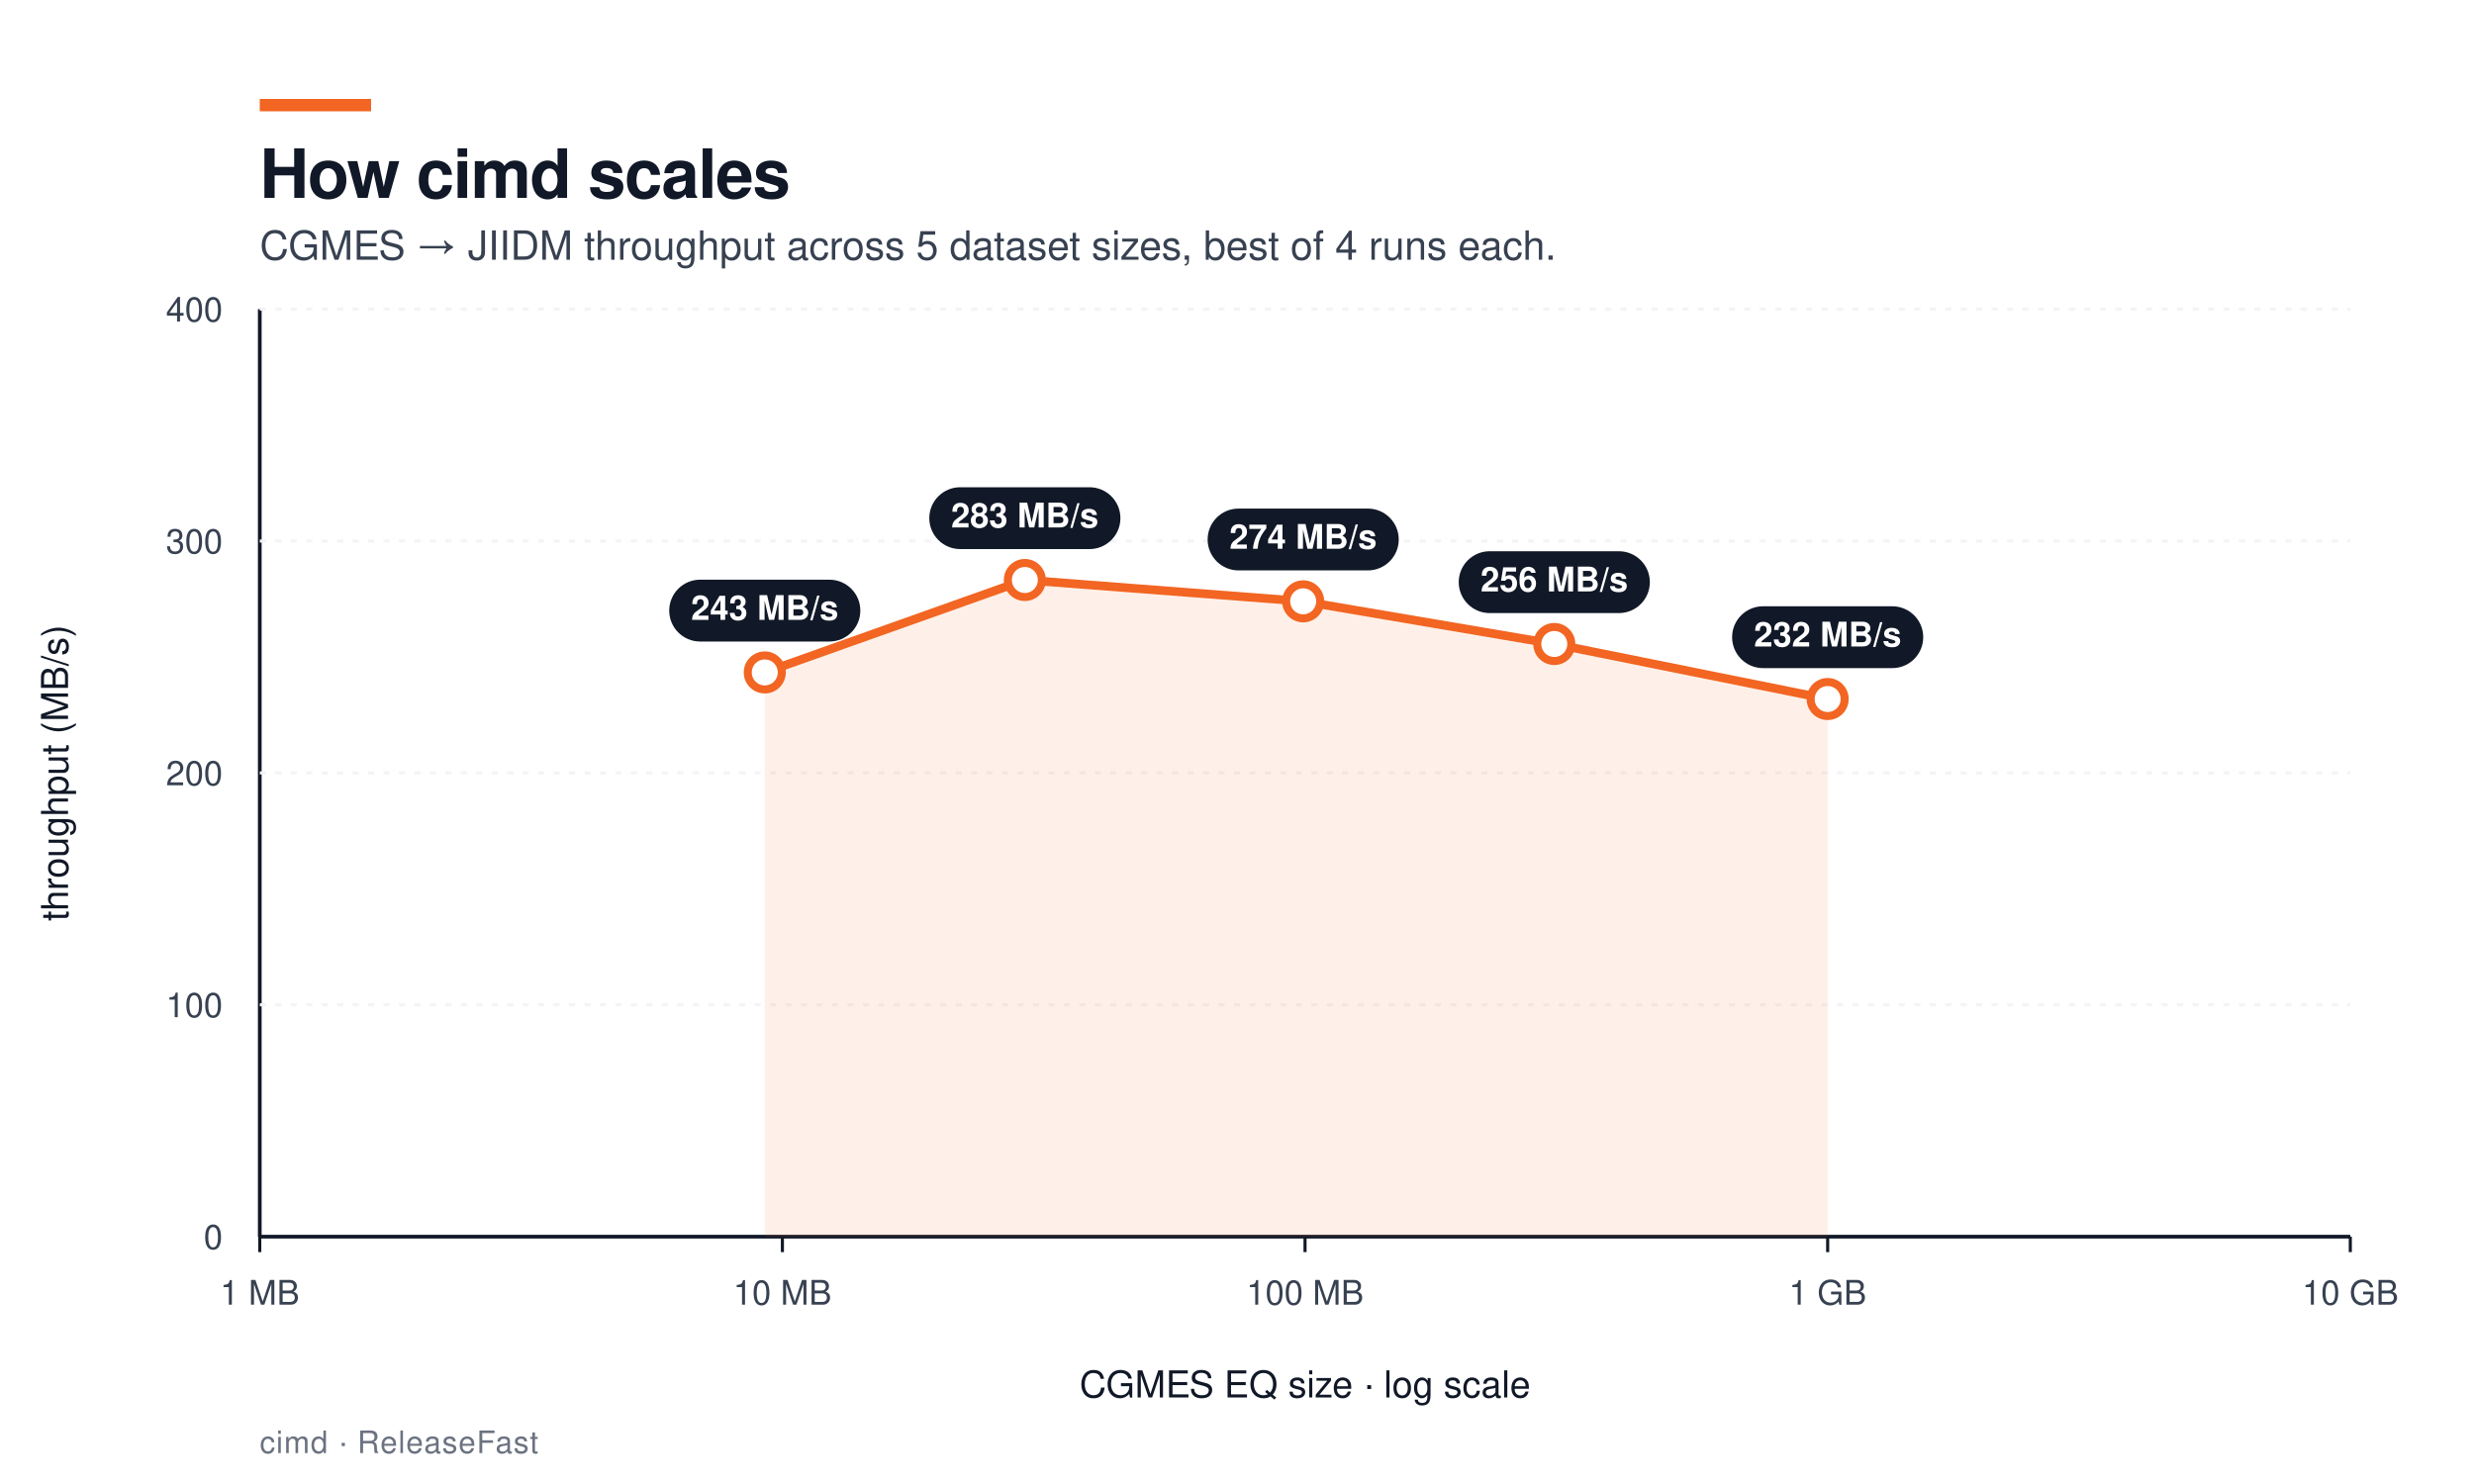
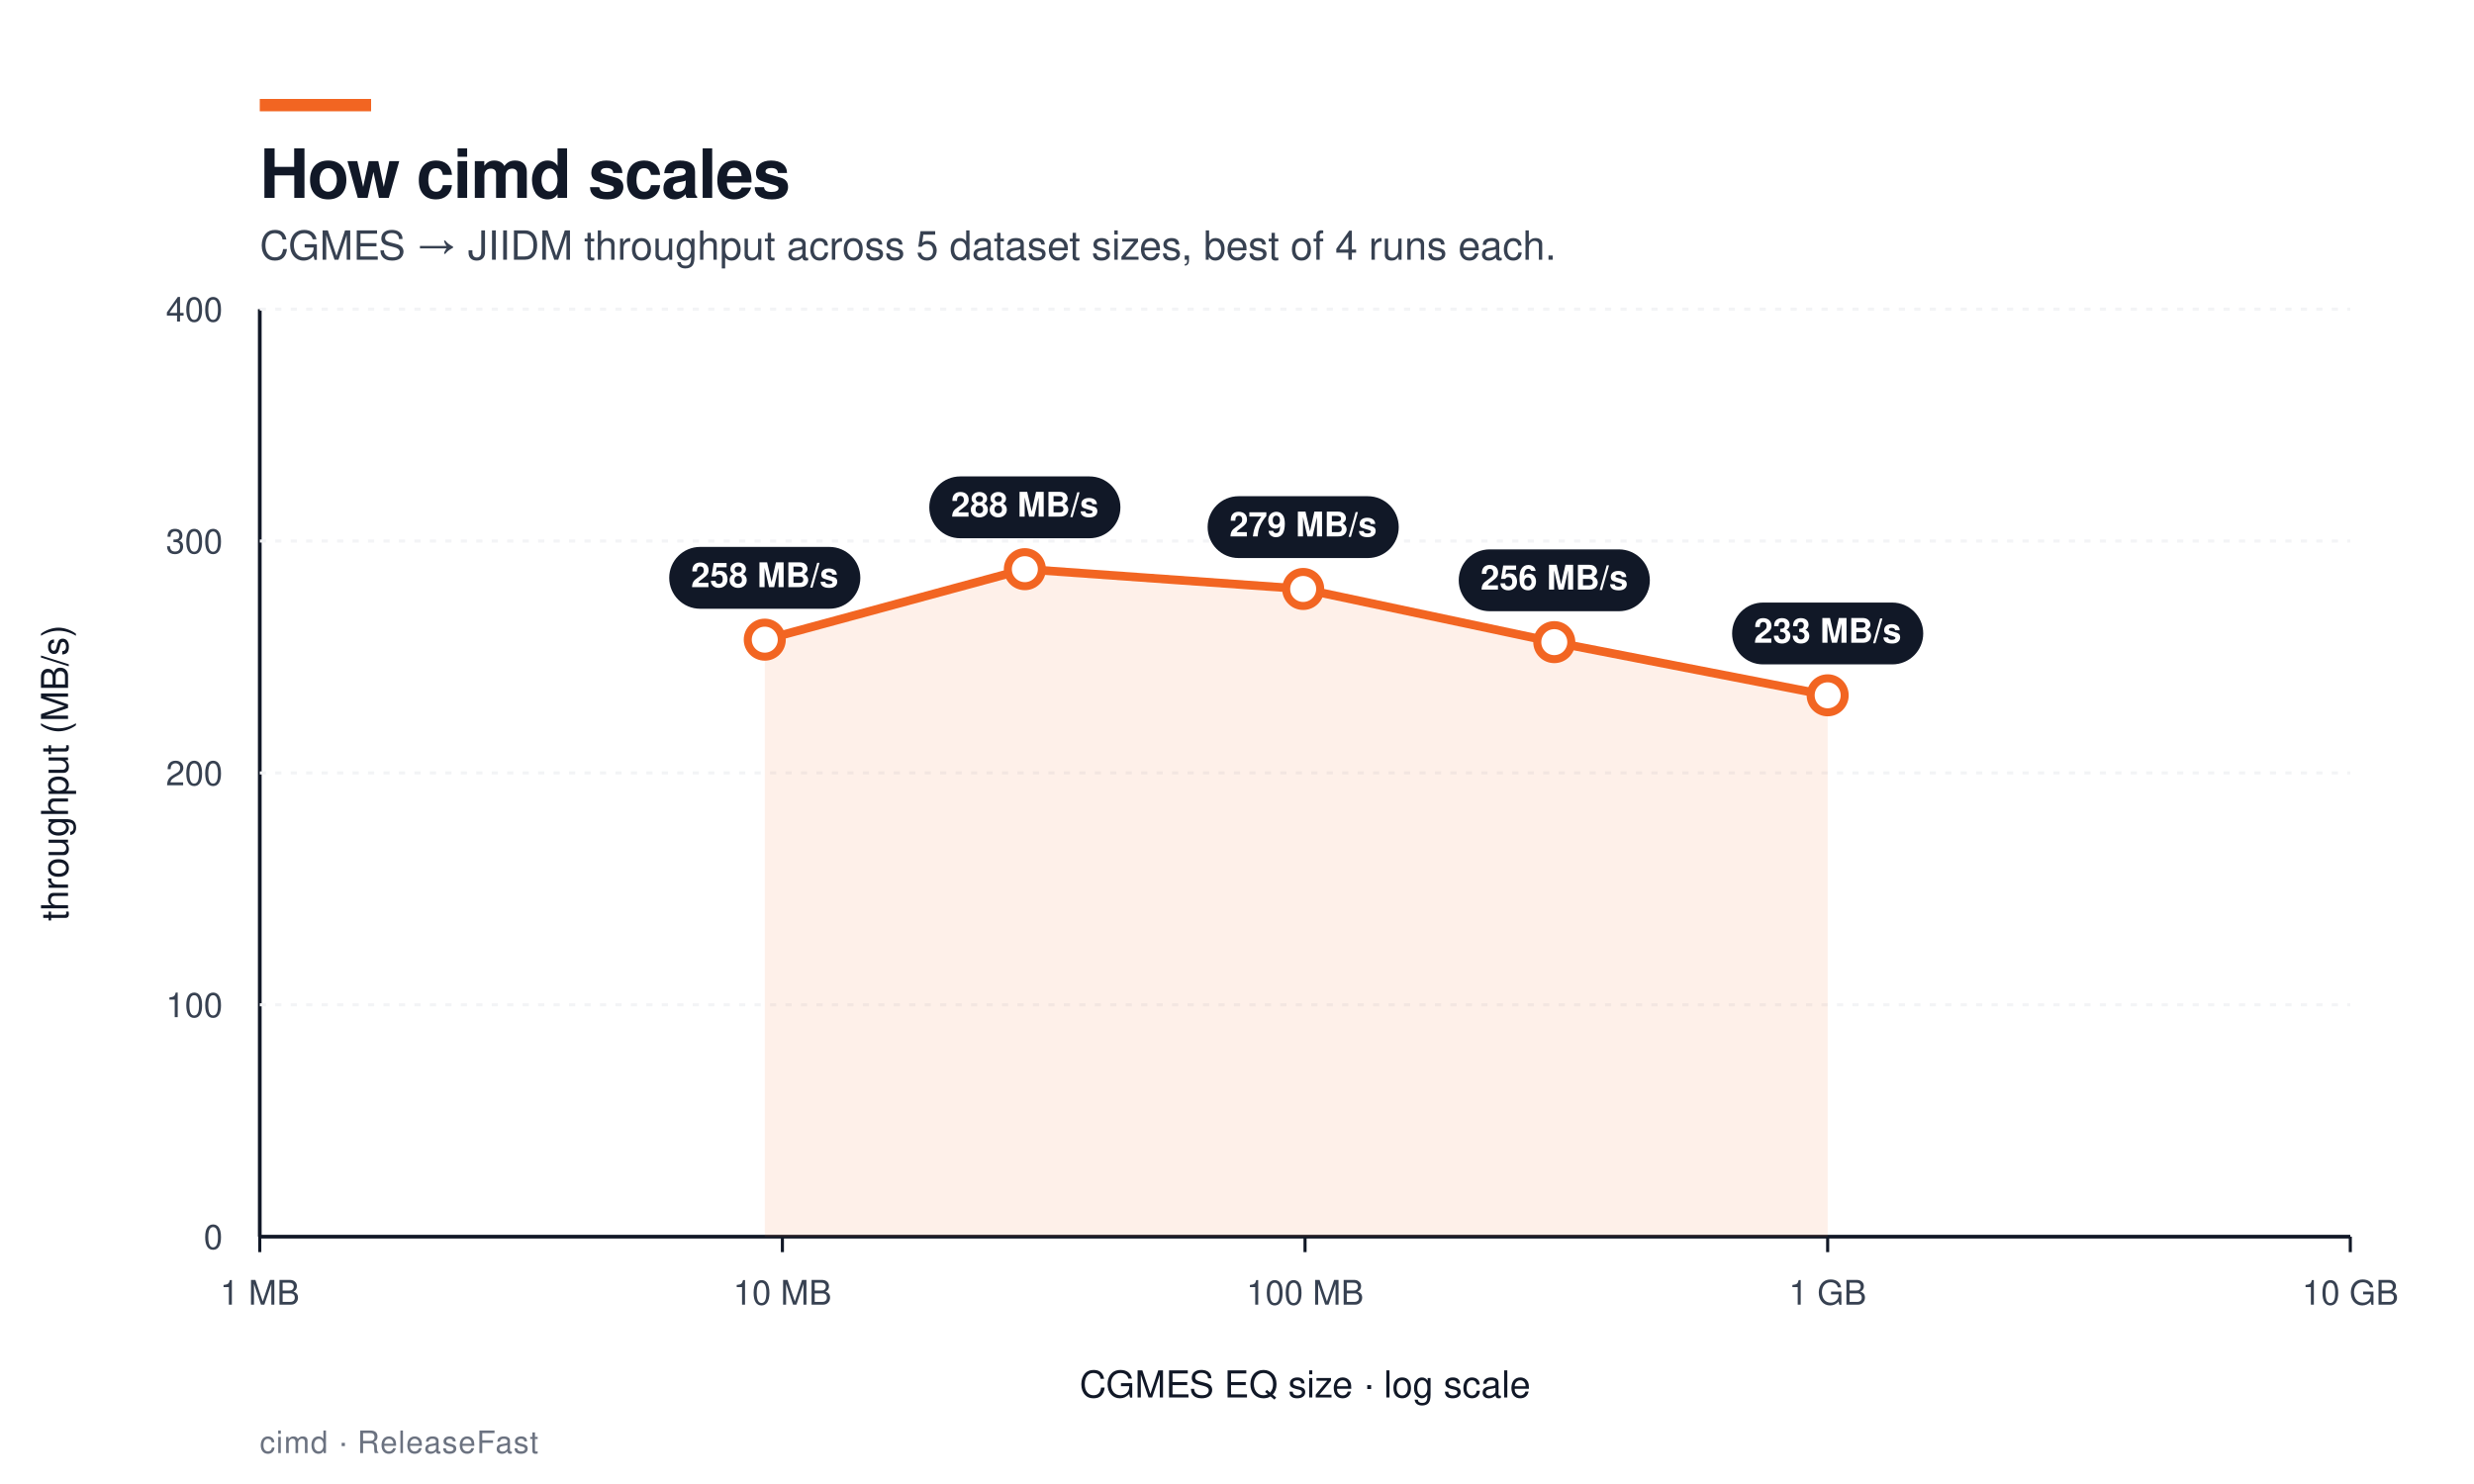
<svg xmlns="http://www.w3.org/2000/svg" viewBox="0 0 800 480" font-family="-apple-system, BlinkMacSystemFont, 'Segoe UI', Helvetica, Arial, sans-serif">
  <rect width="800" height="480" fill="#FFFFFF" />
  <rect x="84" y="32" width="36" height="4" fill="#F26522" />
  <text x="84" y="64" font-size="22" font-weight="700" fill="#111827" letter-spacing="-0.4">How cimd scales</text>
  <text x="84" y="84" font-size="13" fill="#374151">CGMES → JIIDM throughput across 5 dataset sizes, best of 4 runs each.</text>
  <line x1="84" y1="100" x2="84" y2="400" stroke="#111827" stroke-width="1.2" />
  <line x1="84" y1="400" x2="760" y2="400" stroke="#111827" stroke-width="1.2" />
  <text x="72" y="404.0" text-anchor="end" font-size="11" fill="#374151">0</text>
  <line x1="84" y1="325.0" x2="760" y2="325.0" stroke="#F3F4F6" stroke-width="1" stroke-dasharray="2 3" />
  <text x="72" y="329.0" text-anchor="end" font-size="11" fill="#374151">100</text>
  <line x1="84" y1="250.0" x2="760" y2="250.0" stroke="#F3F4F6" stroke-width="1" stroke-dasharray="2 3" />
  <text x="72" y="254.0" text-anchor="end" font-size="11" fill="#374151">200</text>
  <line x1="84" y1="175.0" x2="760" y2="175.0" stroke="#F3F4F6" stroke-width="1" stroke-dasharray="2 3" />
  <text x="72" y="179.0" text-anchor="end" font-size="11" fill="#374151">300</text>
  <line x1="84" y1="100.0" x2="760" y2="100.0" stroke="#F3F4F6" stroke-width="1" stroke-dasharray="2 3" />
  <text x="72" y="104.0" text-anchor="end" font-size="11" fill="#374151">400</text>
  <line x1="84.0" y1="400" x2="84.0" y2="405" stroke="#111827" stroke-width="1" />
  <text x="84.0" y="422" text-anchor="middle" font-size="11" fill="#374151">1 MB</text>
  <line x1="253.0" y1="400" x2="253.0" y2="405" stroke="#111827" stroke-width="1" />
  <text x="253.0" y="422" text-anchor="middle" font-size="11" fill="#374151">10 MB</text>
  <line x1="422.0" y1="400" x2="422.0" y2="405" stroke="#111827" stroke-width="1" />
  <text x="422.0" y="422" text-anchor="middle" font-size="11" fill="#374151">100 MB</text>
  <line x1="591.0" y1="400" x2="591.0" y2="405" stroke="#111827" stroke-width="1" />
  <text x="591.0" y="422" text-anchor="middle" font-size="11" fill="#374151">1 GB</text>
  <line x1="760.0" y1="400" x2="760.0" y2="405" stroke="#111827" stroke-width="1" />
  <text x="760.0" y="422" text-anchor="middle" font-size="11" fill="#374151">10 GB</text>
  <text x="422" y="452" text-anchor="middle" font-size="12" fill="#111827" font-weight="500">CGMES EQ size · log scale</text>
  <text x="22" y="250" text-anchor="middle" font-size="12" fill="#111827" font-weight="500" transform="rotate(-90 22 250)">throughput (MB/s)</text>
-   <polygon points="247.3,217.5 331.4,187.6 421.4,194.5 502.6,208.3 591.0,226.1 591.0,400.0 247.3,400.0" fill="#F26522" fill-opacity="0.10" stroke="none" />
-   <polyline points="247.3,217.5 331.4,187.6 421.4,194.5 502.6,208.3 591.0,226.1" fill="none" stroke="#F26522" stroke-width="2.8" stroke-linejoin="round" stroke-linecap="round" />
-   <rect x="216.4" y="187.5" width="61.8" height="20" rx="10" fill="#111827" />
-   <text x="247.3" y="200.5" text-anchor="middle" font-size="11" font-weight="600" fill="#FFFFFF">243 MB/s</text>
-   <circle cx="247.3" cy="217.5" r="5.5" fill="#FFFFFF" stroke="#F26522" stroke-width="2.6" />
-   <rect x="300.5" y="157.6" width="61.8" height="20" rx="10" fill="#111827" />
-   <text x="331.4" y="170.6" text-anchor="middle" font-size="11" font-weight="600" fill="#FFFFFF">283 MB/s</text>
-   <circle cx="331.4" cy="187.6" r="5.5" fill="#FFFFFF" stroke="#F26522" stroke-width="2.6" />
-   <rect x="390.5" y="164.5" width="61.8" height="20" rx="10" fill="#111827" />
-   <text x="421.4" y="177.5" text-anchor="middle" font-size="11" font-weight="600" fill="#FFFFFF">274 MB/s</text>
-   <circle cx="421.4" cy="194.5" r="5.5" fill="#FFFFFF" stroke="#F26522" stroke-width="2.6" />
-   <rect x="471.7" y="178.3" width="61.8" height="20" rx="10" fill="#111827" />
-   <text x="502.6" y="191.3" text-anchor="middle" font-size="11" font-weight="600" fill="#FFFFFF">256 MB/s</text>
-   <circle cx="502.6" cy="208.3" r="5.5" fill="#FFFFFF" stroke="#F26522" stroke-width="2.6" />
-   <rect x="560.1" y="196.1" width="61.8" height="20" rx="10" fill="#111827" />
-   <text x="591.0" y="209.1" text-anchor="middle" font-size="11" font-weight="600" fill="#FFFFFF">232 MB/s</text>
-   <circle cx="591.0" cy="226.1" r="5.5" fill="#FFFFFF" stroke="#F26522" stroke-width="2.6" />
+   <polygon points="247.3,206.9 331.4,184.1 421.4,190.5 502.6,207.7 591.0,224.9 591.0,400.0 247.3,400.0" fill="#F26522" fill-opacity="0.10" stroke="none" />
+   <polyline points="247.3,206.9 331.4,184.1 421.4,190.5 502.6,207.7 591.0,224.9" fill="none" stroke="#F26522" stroke-width="2.8" stroke-linejoin="round" stroke-linecap="round" />
+   <rect x="216.4" y="176.9" width="61.8" height="20" rx="10" fill="#111827" />
+   <text x="247.3" y="189.9" text-anchor="middle" font-size="11" font-weight="600" fill="#FFFFFF">258 MB/s</text>
+   <circle cx="247.3" cy="206.9" r="5.5" fill="#FFFFFF" stroke="#F26522" stroke-width="2.6" />
+   <rect x="300.5" y="154.1" width="61.8" height="20" rx="10" fill="#111827" />
+   <text x="331.4" y="167.1" text-anchor="middle" font-size="11" font-weight="600" fill="#FFFFFF">288 MB/s</text>
+   <circle cx="331.4" cy="184.1" r="5.5" fill="#FFFFFF" stroke="#F26522" stroke-width="2.6" />
+   <rect x="390.5" y="160.5" width="61.8" height="20" rx="10" fill="#111827" />
+   <text x="421.4" y="173.5" text-anchor="middle" font-size="11" font-weight="600" fill="#FFFFFF">279 MB/s</text>
+   <circle cx="421.4" cy="190.5" r="5.5" fill="#FFFFFF" stroke="#F26522" stroke-width="2.6" />
+   <rect x="471.7" y="177.7" width="61.8" height="20" rx="10" fill="#111827" />
+   <text x="502.6" y="190.7" text-anchor="middle" font-size="11" font-weight="600" fill="#FFFFFF">256 MB/s</text>
+   <circle cx="502.6" cy="207.7" r="5.5" fill="#FFFFFF" stroke="#F26522" stroke-width="2.6" />
+   <rect x="560.1" y="194.9" width="61.8" height="20" rx="10" fill="#111827" />
+   <text x="591.0" y="207.9" text-anchor="middle" font-size="11" font-weight="600" fill="#FFFFFF">233 MB/s</text>
+   <circle cx="591.0" cy="224.9" r="5.5" fill="#FFFFFF" stroke="#F26522" stroke-width="2.6" />
  <text x="84" y="470" font-size="10" fill="#6B7280" letter-spacing="0.3">cimd · ReleaseFast</text>
</svg>
